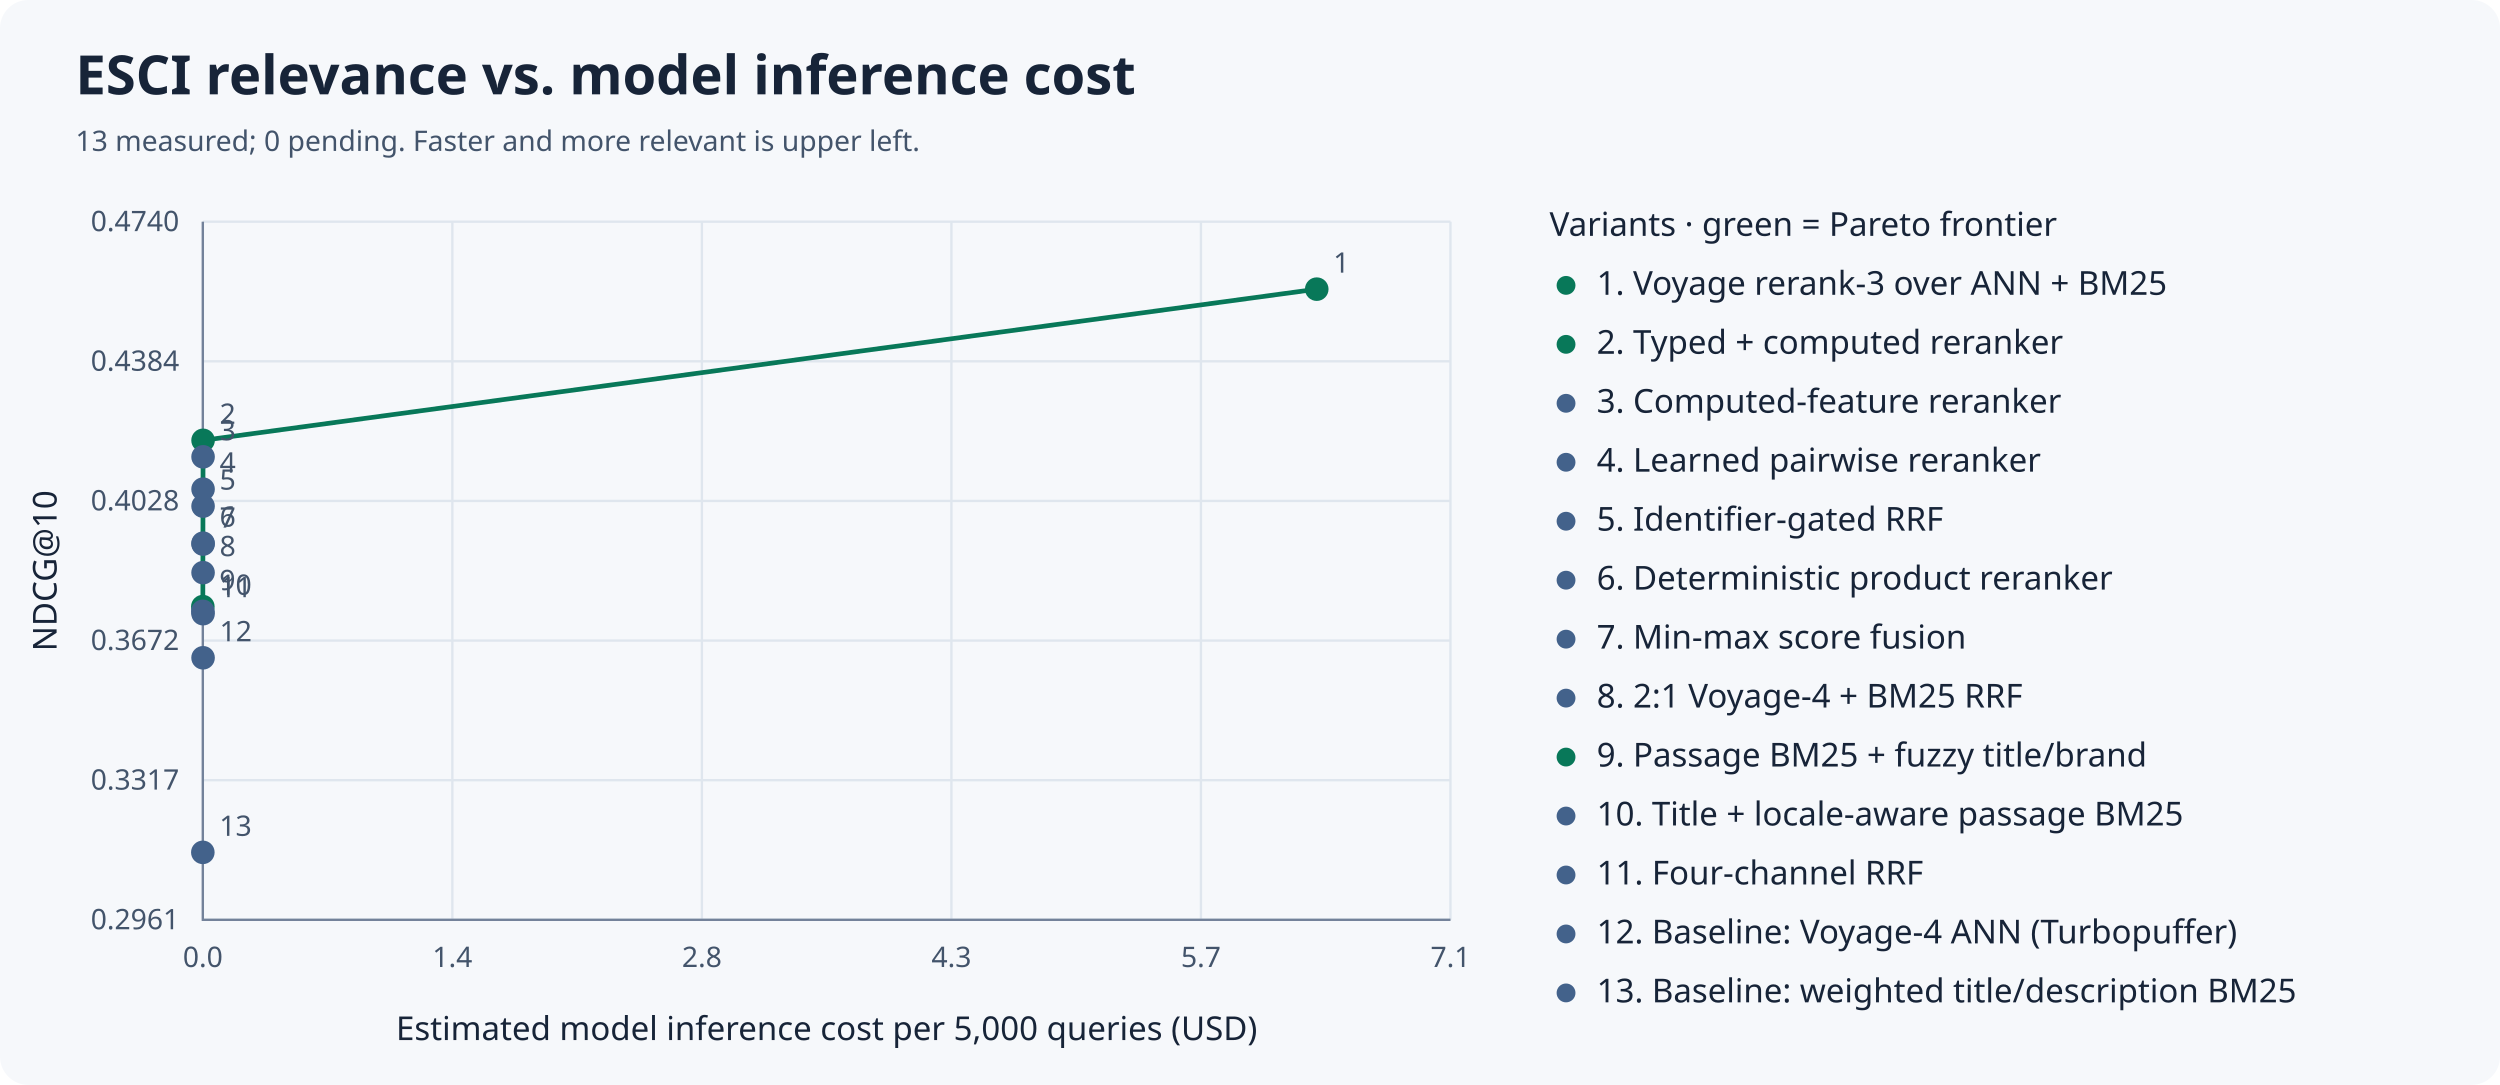
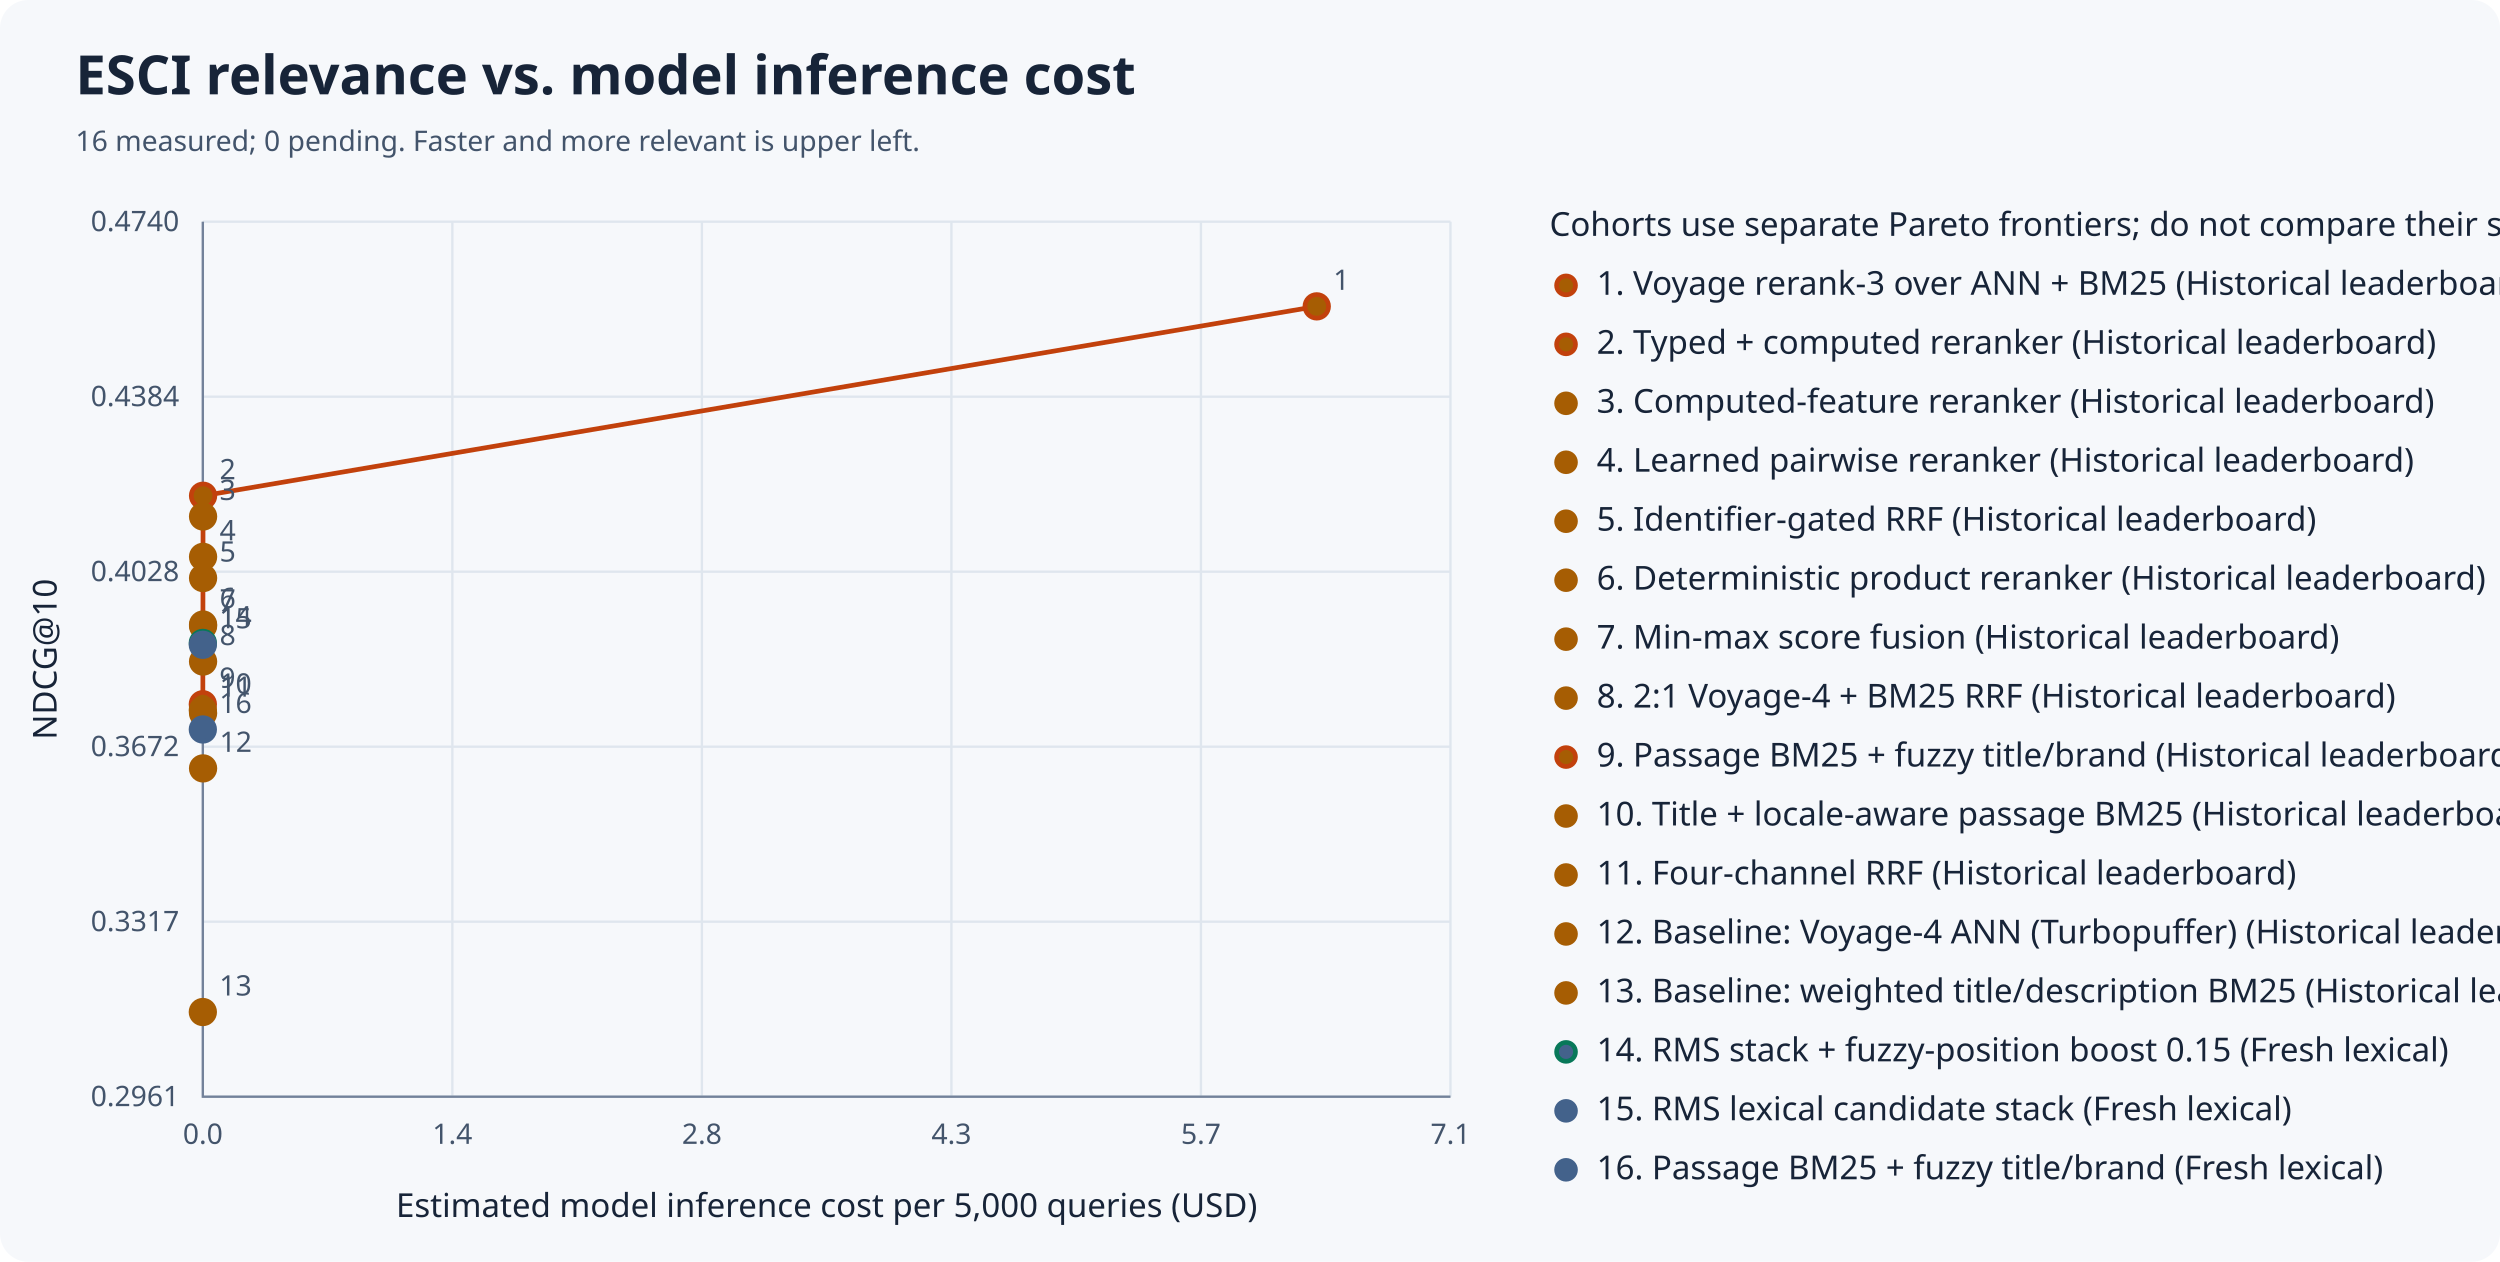
- <svg xmlns="http://www.w3.org/2000/svg" viewBox="0 0 1060 460" role="img" aria-labelledby="title desc">
+ <svg xmlns="http://www.w3.org/2000/svg" viewBox="0 0 1060 535" role="img" aria-labelledby="title desc">
  <style>text{font:14px system-ui,sans-serif;fill:#172438}.small{font-size:12px;fill:#43546b}.heading{font-size:23px;font-weight:bold}.axis{stroke:#73829a}.grid{stroke:#dfe6ee}</style>
  <rect width="100%" height="100%" rx="12" fill="#f6f8fb" />
  <text x="32" y="40" class="heading">ESCI relevance vs. model inference cost</text>
-   <text x="32" y="64" class="small">13 measured; 0 pending. Faster and more relevant is upper left.</text>
-   <path class="grid" d="M86.0 94V390 M86 390.0H615" />
-   <text class="small" x="86.0" y="410" text-anchor="middle">0.0</text>
-   <text class="small" x="76" y="394.0" text-anchor="end">0.2961</text>
-   <path class="grid" d="M191.8 94V390 M86 330.8H615" />
-   <text class="small" x="191.8" y="410" text-anchor="middle">1.4</text>
-   <text class="small" x="76" y="334.8" text-anchor="end">0.3317</text>
-   <path class="grid" d="M297.6 94V390 M86 271.6H615" />
-   <text class="small" x="297.6" y="410" text-anchor="middle">2.8</text>
-   <text class="small" x="76" y="275.6" text-anchor="end">0.3672</text>
-   <path class="grid" d="M403.4 94V390 M86 212.4H615" />
-   <text class="small" x="403.4" y="410" text-anchor="middle">4.3</text>
-   <text class="small" x="76" y="216.4" text-anchor="end">0.4028</text>
-   <path class="grid" d="M509.2 94V390 M86 153.2H615" />
-   <text class="small" x="509.2" y="410" text-anchor="middle">5.7</text>
-   <text class="small" x="76" y="157.2" text-anchor="end">0.4384</text>
-   <path class="grid" d="M615.0 94V390 M86 94.0H615" />
-   <text class="small" x="615.0" y="410" text-anchor="middle">7.1</text>
+   <text x="32" y="64" class="small">16 measured; 0 pending. Faster and more relevant is upper left.</text>
+   <path class="grid" d="M86.0 94V465 M86 465.0H615" />
+   <text class="small" x="86.0" y="485" text-anchor="middle">0.0</text>
+   <text class="small" x="76" y="469.0" text-anchor="end">0.2961</text>
+   <path class="grid" d="M191.8 94V465 M86 390.8H615" />
+   <text class="small" x="191.8" y="485" text-anchor="middle">1.4</text>
+   <text class="small" x="76" y="394.8" text-anchor="end">0.3317</text>
+   <path class="grid" d="M297.6 94V465 M86 316.6H615" />
+   <text class="small" x="297.6" y="485" text-anchor="middle">2.8</text>
+   <text class="small" x="76" y="320.6" text-anchor="end">0.3672</text>
+   <path class="grid" d="M403.4 94V465 M86 242.4H615" />
+   <text class="small" x="403.4" y="485" text-anchor="middle">4.3</text>
+   <text class="small" x="76" y="246.4" text-anchor="end">0.4028</text>
+   <path class="grid" d="M509.2 94V465 M86 168.2H615" />
+   <text class="small" x="509.2" y="485" text-anchor="middle">5.7</text>
+   <text class="small" x="76" y="172.2" text-anchor="end">0.4384</text>
+   <path class="grid" d="M615.0 94V465 M86 94.0H615" />
+   <text class="small" x="615.0" y="485" text-anchor="middle">7.1</text>
  <text class="small" x="76" y="98.0" text-anchor="end">0.4740</text>
-   <path class="axis" fill="none" d="M86 94V390H615" />
-   <text x="350.5" y="441" text-anchor="middle">Estimated model inference cost per 5,000 queries (USD)</text>
-   <text transform="translate(24 242.0) rotate(-90)" text-anchor="middle">NDCG@10</text>
-   <text x="657" y="100">Variants · green = Pareto frontier</text>
-   <polyline points="86.0,257.2 86.1,186.7 558.3,122.6" fill="none" stroke="#087859" stroke-width="2" />
-   <circle cx="558.3" cy="122.6" r="5" fill="#087859" />
-   <circle cx="664" cy="121" r="4" fill="#087859" />
-   <text x="677" y="125">1. Voyage rerank-3 over ANN + BM25</text>
-   <circle cx="86.1" cy="186.7" r="5" fill="#087859" />
-   <circle cx="664" cy="146" r="4" fill="#087859" />
-   <text x="677" y="150">2. Typed + computed reranker</text>
-   <circle cx="86.1" cy="193.7" r="5" fill="#43628b" />
-   <circle cx="664" cy="171" r="4" fill="#43628b" />
-   <text x="677" y="175">3. Computed-feature reranker</text>
-   <circle cx="86.1" cy="207.4" r="5" fill="#43628b" />
-   <circle cx="664" cy="196" r="4" fill="#43628b" />
-   <text x="677" y="200">4. Learned pairwise reranker</text>
-   <circle cx="86.1" cy="214.6" r="5" fill="#43628b" />
-   <circle cx="664" cy="221" r="4" fill="#43628b" />
-   <text x="677" y="225">5. Identifier-gated RRF</text>
-   <circle cx="86.1" cy="230.3" r="5" fill="#43628b" />
-   <circle cx="664" cy="246" r="4" fill="#43628b" />
-   <text x="677" y="250">6. Deterministic product reranker</text>
-   <circle cx="86.1" cy="230.7" r="5" fill="#43628b" />
-   <circle cx="664" cy="271" r="4" fill="#43628b" />
-   <text x="677" y="275">7. Min-max score fusion</text>
-   <circle cx="86.1" cy="242.8" r="5" fill="#43628b" />
-   <circle cx="664" cy="296" r="4" fill="#43628b" />
-   <text x="677" y="300">8. 2:1 Voyage-4 + BM25 RRF</text>
-   <circle cx="86.0" cy="257.2" r="5" fill="#087859" />
-   <circle cx="664" cy="321" r="4" fill="#087859" />
-   <text x="677" y="325">9. Passage BM25 + fuzzy title/brand</text>
-   <circle cx="86.0" cy="259.2" r="5" fill="#43628b" />
-   <circle cx="664" cy="346" r="4" fill="#43628b" />
-   <text x="677" y="350">10. Title + locale-aware passage BM25</text>
-   <circle cx="86.1" cy="260.2" r="5" fill="#43628b" />
-   <circle cx="664" cy="371" r="4" fill="#43628b" />
-   <text x="677" y="375">11. Four-channel RRF</text>
-   <circle cx="86.1" cy="278.9" r="5" fill="#43628b" />
-   <circle cx="664" cy="396" r="4" fill="#43628b" />
-   <text x="677" y="400">12. Baseline: Voyage-4 ANN (Turbopuffer)</text>
-   <circle cx="86.0" cy="361.4" r="5" fill="#43628b" />
-   <circle cx="664" cy="421" r="4" fill="#43628b" />
-   <text x="677" y="425">13. Baseline: weighted title/description BM25</text>
-   <text class="small" x="565.3" y="115.6">1</text>
-   <text class="small" x="93.1" y="179.7">2</text>
-   <text class="small" x="93.1" y="186.7">3</text>
-   <text class="small" x="93.1" y="200.4">4</text>
-   <text class="small" x="93.1" y="207.6">5</text>
-   <text class="small" x="93.1" y="223.3">6</text>
-   <text class="small" x="93.1" y="223.7">7</text>
-   <text class="small" x="93.1" y="235.8">8</text>
-   <text class="small" x="93.0" y="250.2">9</text>
-   <text class="small" x="93.0" y="252.2">10</text>
-   <text class="small" x="93.1" y="253.2">11</text>
-   <text class="small" x="93.1" y="271.9">12</text>
-   <text class="small" x="93.0" y="354.4">13</text>
+   <path class="axis" fill="none" d="M86 94V465H615" />
+   <text x="350.5" y="516" text-anchor="middle">Estimated model inference cost per 5,000 queries (USD)</text>
+   <text transform="translate(24 279.5) rotate(-90)" text-anchor="middle">NDCG@10</text>
+   <text x="657" y="100">Cohorts use separate Pareto frontiers; do not compare their scores as paired measurements.</text>
+   <polyline points="86.0,272.6" fill="none" stroke="#087859" stroke-width="2" />
+   <polyline points="86.0,298.6 86.1,210.2 558.3,129.9" fill="none" stroke="#c2410c" stroke-width="2" />
+   <circle cx="558.3" cy="129.9" r="5" fill="#a65d03" stroke="#c2410c" stroke-width="2" />
+   <circle cx="664" cy="121" r="4" fill="#a65d03" stroke="#c2410c" stroke-width="2" />
+   <text x="677" y="125">1. Voyage rerank-3 over ANN + BM25 (Historical leaderboard)</text>
+   <circle cx="86.1" cy="210.2" r="5" fill="#a65d03" stroke="#c2410c" stroke-width="2" />
+   <circle cx="664" cy="146" r="4" fill="#a65d03" stroke="#c2410c" stroke-width="2" />
+   <text x="677" y="150">2. Typed + computed reranker (Historical leaderboard)</text>
+   <circle cx="86.1" cy="219.0" r="5" fill="#a65d03" stroke="#a65d03" stroke-width="2" />
+   <circle cx="664" cy="171" r="4" fill="#a65d03" stroke="#a65d03" stroke-width="2" />
+   <text x="677" y="175">3. Computed-feature reranker (Historical leaderboard)</text>
+   <circle cx="86.1" cy="236.1" r="5" fill="#a65d03" stroke="#a65d03" stroke-width="2" />
+   <circle cx="664" cy="196" r="4" fill="#a65d03" stroke="#a65d03" stroke-width="2" />
+   <text x="677" y="200">4. Learned pairwise reranker (Historical leaderboard)</text>
+   <circle cx="86.1" cy="245.1" r="5" fill="#a65d03" stroke="#a65d03" stroke-width="2" />
+   <circle cx="664" cy="221" r="4" fill="#a65d03" stroke="#a65d03" stroke-width="2" />
+   <text x="677" y="225">5. Identifier-gated RRF (Historical leaderboard)</text>
+   <circle cx="86.1" cy="264.8" r="5" fill="#a65d03" stroke="#a65d03" stroke-width="2" />
+   <circle cx="664" cy="246" r="4" fill="#a65d03" stroke="#a65d03" stroke-width="2" />
+   <text x="677" y="250">6. Deterministic product reranker (Historical leaderboard)</text>
+   <circle cx="86.1" cy="265.4" r="5" fill="#a65d03" stroke="#a65d03" stroke-width="2" />
+   <circle cx="664" cy="271" r="4" fill="#a65d03" stroke="#a65d03" stroke-width="2" />
+   <text x="677" y="275">7. Min-max score fusion (Historical leaderboard)</text>
+   <circle cx="86.1" cy="280.5" r="5" fill="#a65d03" stroke="#a65d03" stroke-width="2" />
+   <circle cx="664" cy="296" r="4" fill="#a65d03" stroke="#a65d03" stroke-width="2" />
+   <text x="677" y="300">8. 2:1 Voyage-4 + BM25 RRF (Historical leaderboard)</text>
+   <circle cx="86.0" cy="298.6" r="5" fill="#a65d03" stroke="#c2410c" stroke-width="2" />
+   <circle cx="664" cy="321" r="4" fill="#a65d03" stroke="#c2410c" stroke-width="2" />
+   <text x="677" y="325">9. Passage BM25 + fuzzy title/brand (Historical leaderboard)</text>
+   <circle cx="86.0" cy="301.1" r="5" fill="#a65d03" stroke="#a65d03" stroke-width="2" />
+   <circle cx="664" cy="346" r="4" fill="#a65d03" stroke="#a65d03" stroke-width="2" />
+   <text x="677" y="350">10. Title + locale-aware passage BM25 (Historical leaderboard)</text>
+   <circle cx="86.1" cy="302.4" r="5" fill="#a65d03" stroke="#a65d03" stroke-width="2" />
+   <circle cx="664" cy="371" r="4" fill="#a65d03" stroke="#a65d03" stroke-width="2" />
+   <text x="677" y="375">11. Four-channel RRF (Historical leaderboard)</text>
+   <circle cx="86.1" cy="325.8" r="5" fill="#a65d03" stroke="#a65d03" stroke-width="2" />
+   <circle cx="664" cy="396" r="4" fill="#a65d03" stroke="#a65d03" stroke-width="2" />
+   <text x="677" y="400">12. Baseline: Voyage-4 ANN (Turbopuffer) (Historical leaderboard)</text>
+   <circle cx="86.0" cy="429.1" r="5" fill="#a65d03" stroke="#a65d03" stroke-width="2" />
+   <circle cx="664" cy="421" r="4" fill="#a65d03" stroke="#a65d03" stroke-width="2" />
+   <text x="677" y="425">13. Baseline: weighted title/description BM25 (Historical leaderboard)</text>
+   <circle cx="86.0" cy="272.6" r="5" fill="#43628b" stroke="#087859" stroke-width="2" />
+   <circle cx="664" cy="446" r="4" fill="#43628b" stroke="#087859" stroke-width="2" />
+   <text x="677" y="450">14. RMS stack + fuzzy-position boost 0.15 (Fresh lexical)</text>
+   <circle cx="86.0" cy="273.4" r="5" fill="#43628b" stroke="#43628b" stroke-width="2" />
+   <circle cx="664" cy="471" r="4" fill="#43628b" stroke="#43628b" stroke-width="2" />
+   <text x="677" y="475">15. RMS lexical candidate stack (Fresh lexical)</text>
+   <circle cx="86.0" cy="309.3" r="5" fill="#43628b" stroke="#43628b" stroke-width="2" />
+   <circle cx="664" cy="496" r="4" fill="#43628b" stroke="#43628b" stroke-width="2" />
+   <text x="677" y="500">16. Passage BM25 + fuzzy title/brand (Fresh lexical)</text>
+   <text class="small" x="565.3" y="122.9">1</text>
+   <text class="small" x="93.1" y="203.2">2</text>
+   <text class="small" x="93.1" y="212.0">3</text>
+   <text class="small" x="93.1" y="229.1">4</text>
+   <text class="small" x="93.1" y="238.1">5</text>
+   <text class="small" x="93.1" y="257.8">6</text>
+   <text class="small" x="93.1" y="258.4">7</text>
+   <text class="small" x="93.1" y="273.5">8</text>
+   <text class="small" x="93.0" y="291.6">9</text>
+   <text class="small" x="93.0" y="294.1">10</text>
+   <text class="small" x="93.1" y="295.4">11</text>
+   <text class="small" x="93.1" y="318.8">12</text>
+   <text class="small" x="93.0" y="422.1">13</text>
+   <text class="small" x="93.0" y="265.6">14</text>
+   <text class="small" x="93.0" y="266.4">15</text>
+   <text class="small" x="93.0" y="302.3">16</text>
</svg>
